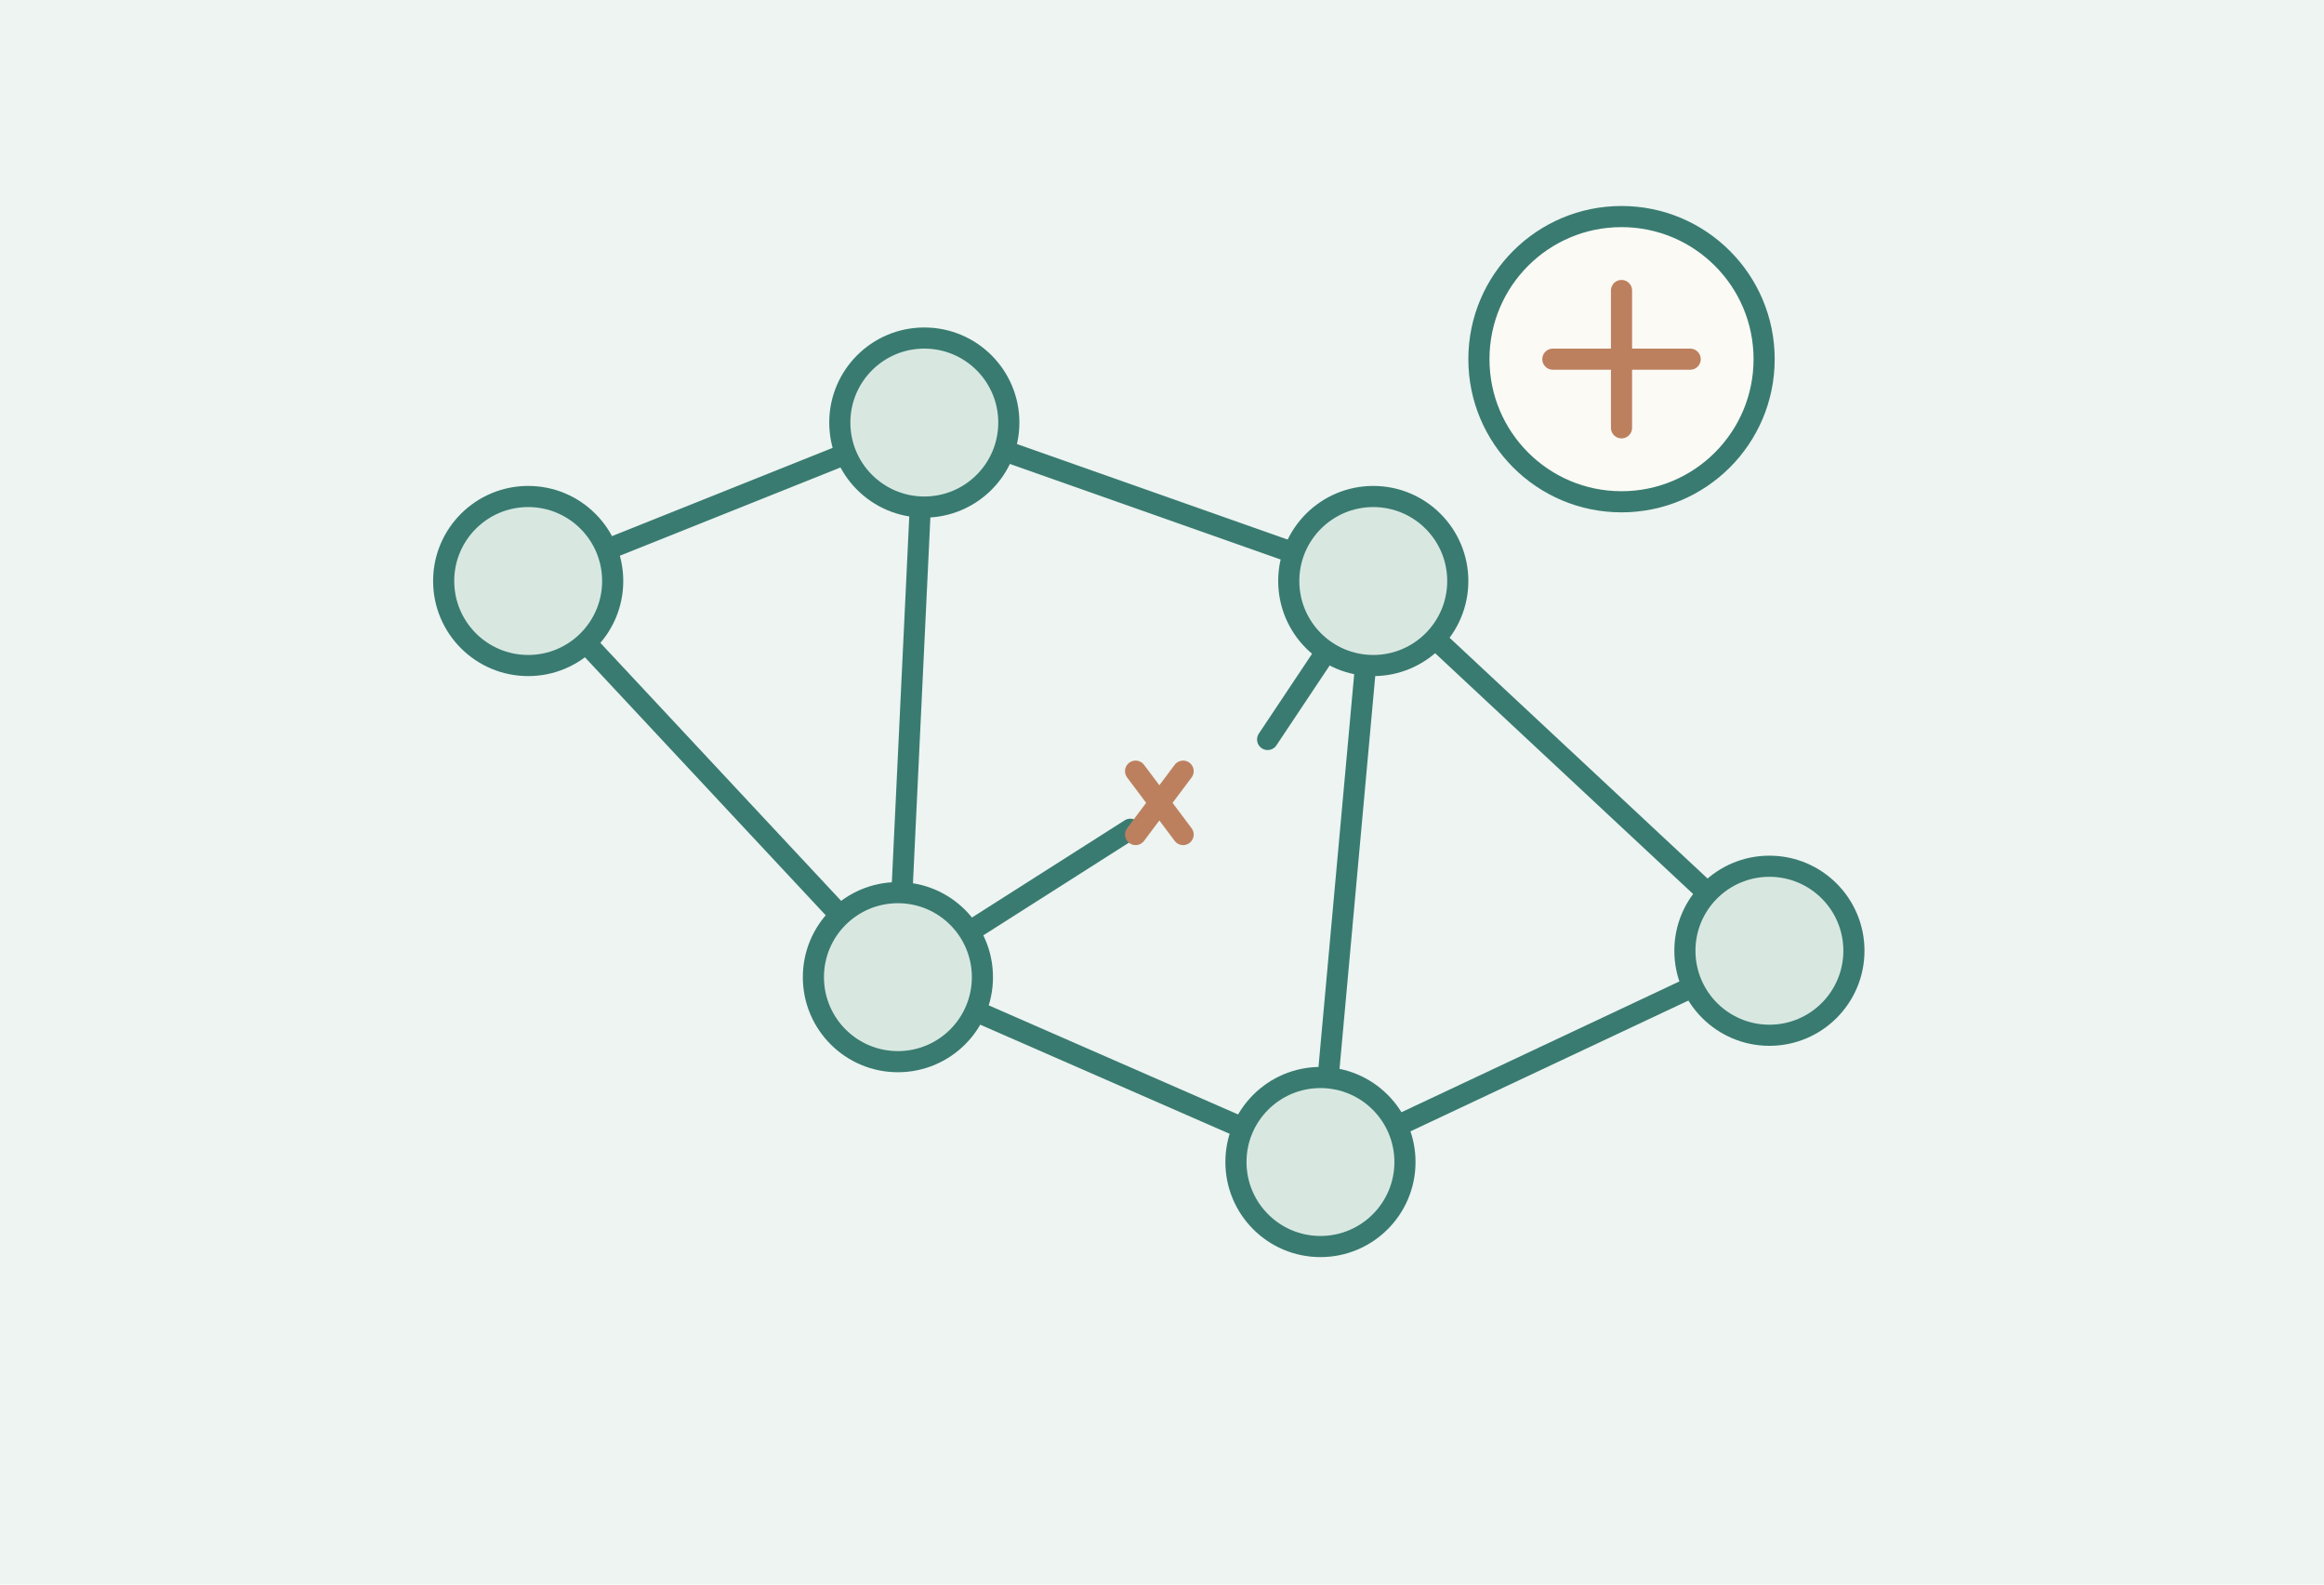
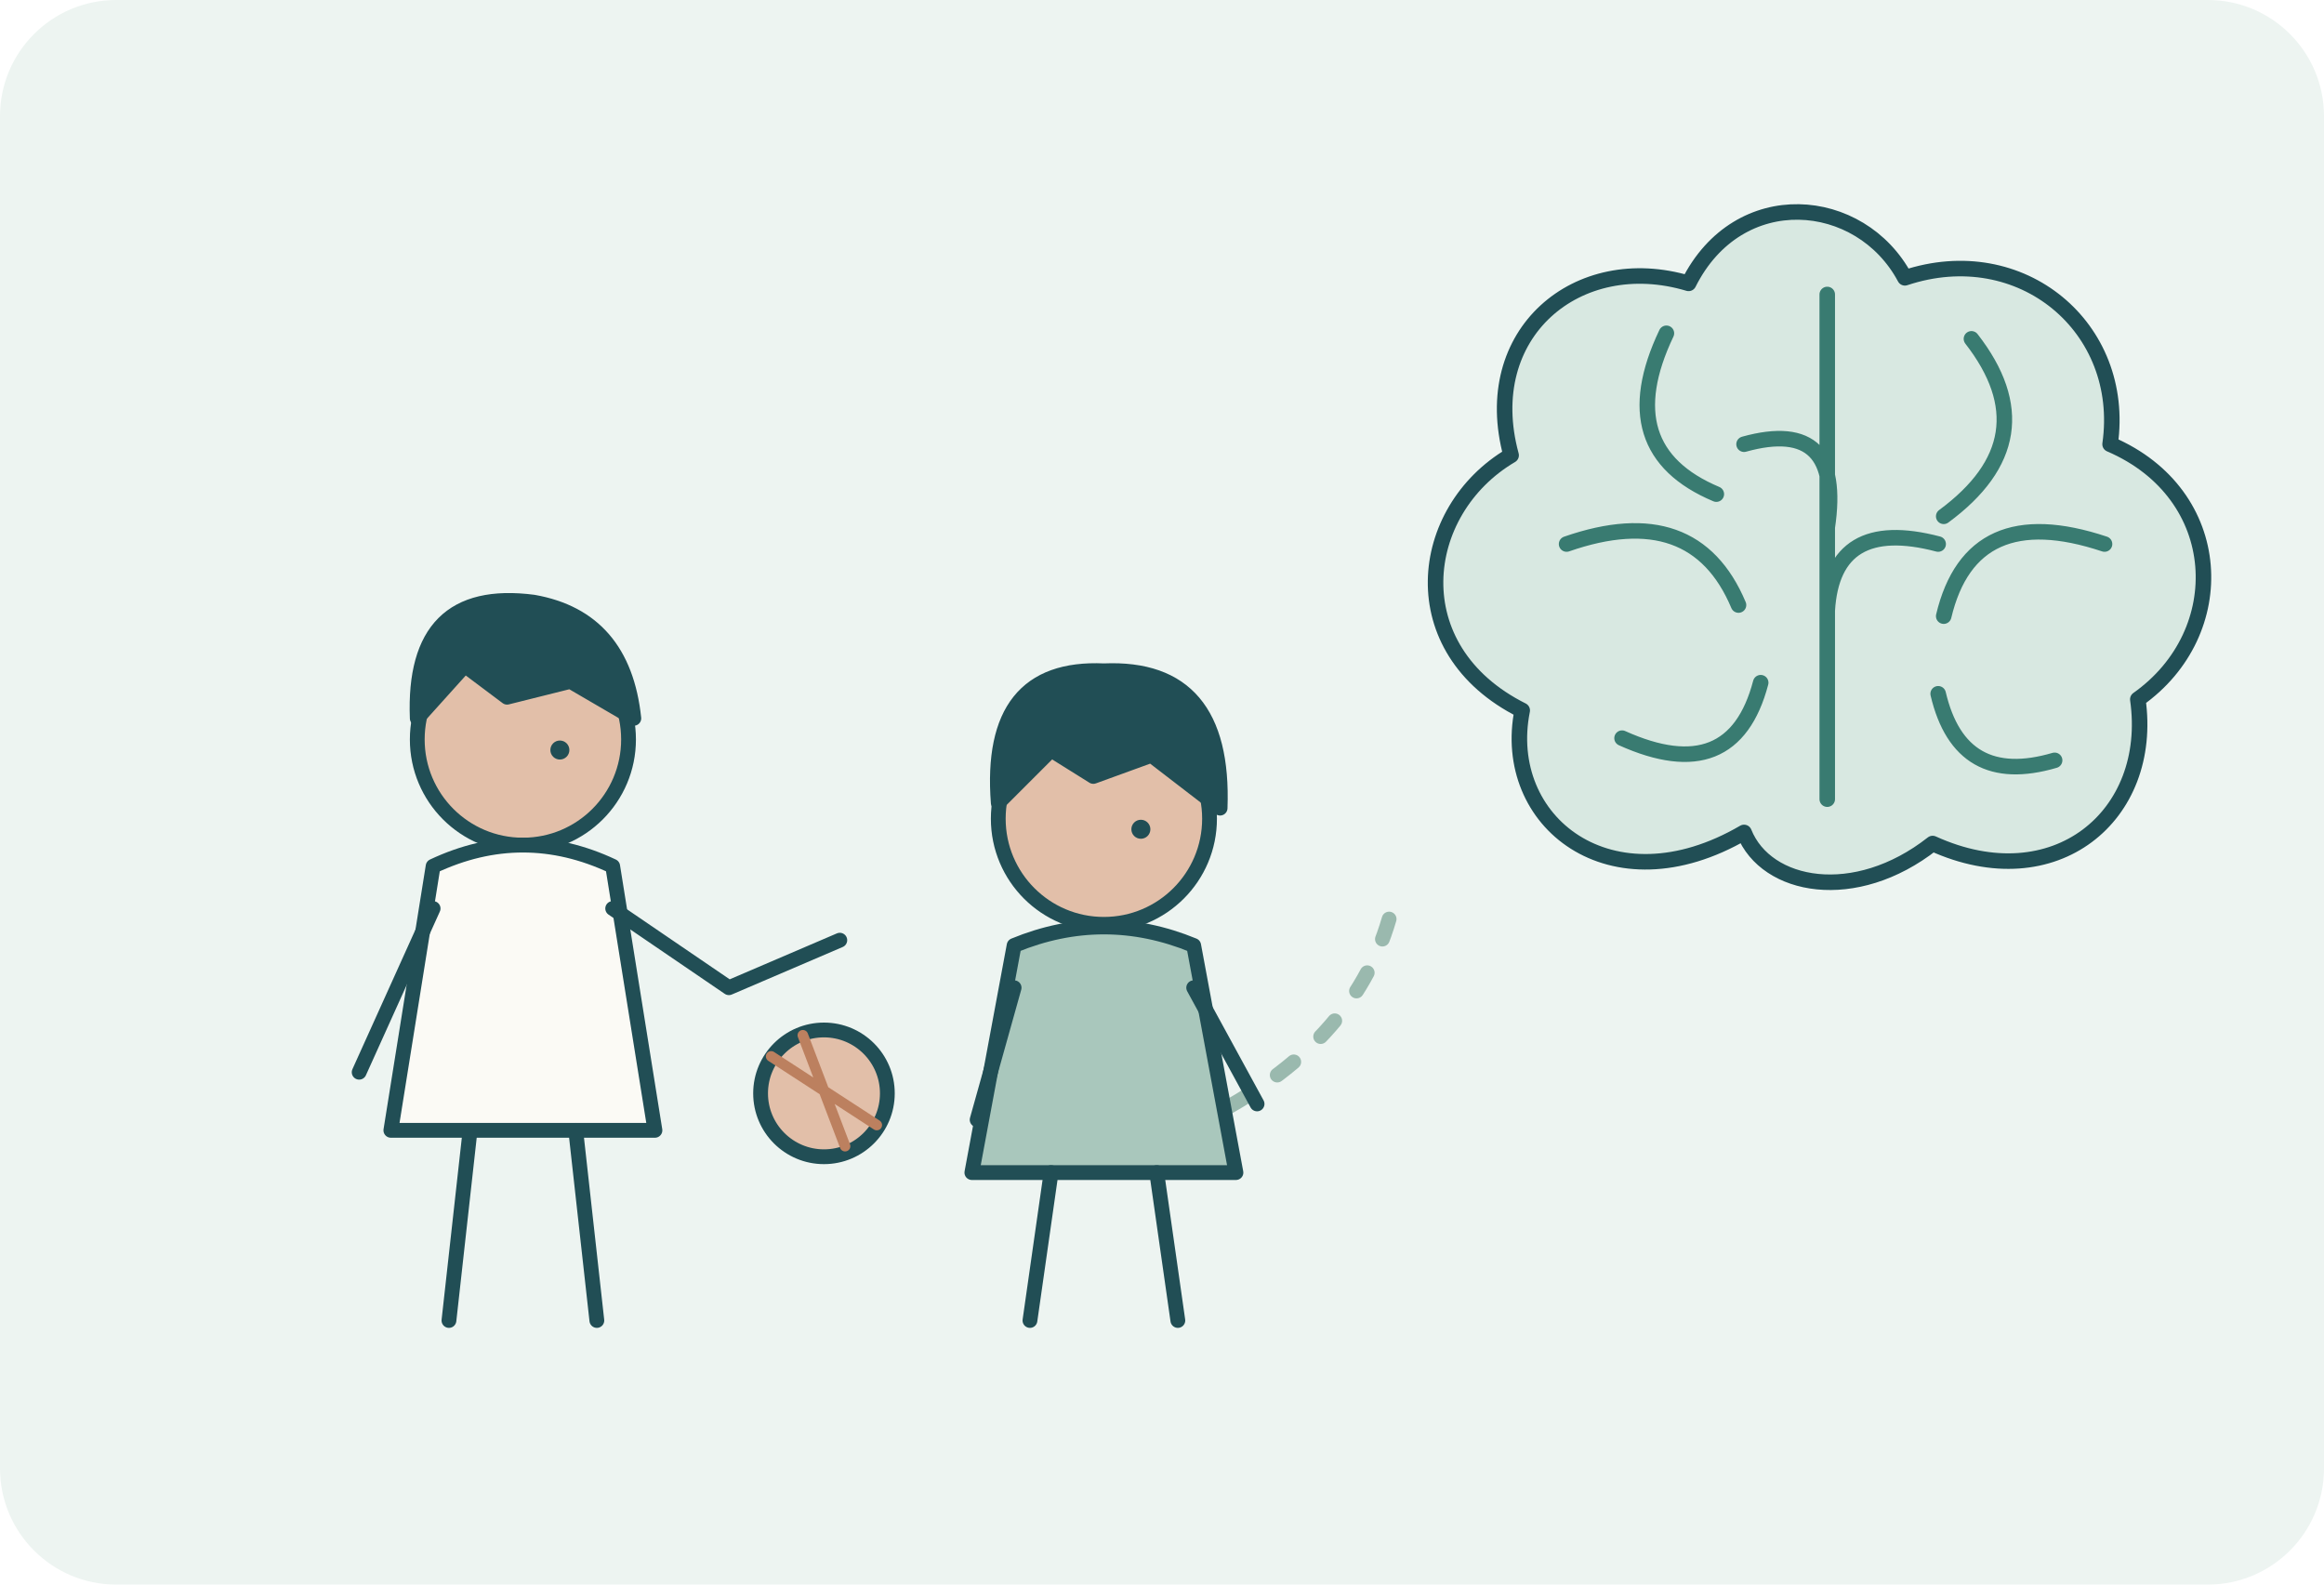
- <svg xmlns="http://www.w3.org/2000/svg" viewBox="0 0 440 300" role="img">
-   <rect width="440" height="300" fill="#edf4f1" />
-   <g stroke="#397b71" stroke-width="4" stroke-linecap="round" stroke-linejoin="round">
-     <g fill="none">
-       <path d="m100 110 75-30 85 30 75 70-85 40-80-35-70-75m75-30-5 105m90-75-10 110m-80-35 44-28m26-17 20-30" />
-       <path d="m215 146 9 12m0-12-9 12" stroke="#bc805f" />
+ <svg xmlns="http://www.w3.org/2000/svg" viewBox="0 0 440 300" role="img" aria-label="Children in a social interaction scene alongside a prominent brain, illustrating research on social difficulties such as those associated with autism">
+   <rect width="440" height="300" rx="22" fill="#edf4f1" />
+   <g stroke="#214e55" stroke-width="2.8" stroke-linecap="round" stroke-linejoin="round">
+     <g transform="translate(284 40) scale(1.05)">
+       <path d="M44 112C20 126 0 110 4 90C-18 79-15 54 2 44C-4 22 14 7 34 13C43-5 65-3 73 12C94 5 113 21 110 42C131 51 132 76 115 88C118 109 100 124 78 114C64 125 48 122 44 112Z" fill="#d8e8e1" />
+       <path d="M59 15v91M30 22q-10 21 9 29m-27 9q23-8 31 11m-21 24q20 9 25-10M85 23q14 18-5 32m29 5q-24-8-29 13m20 26q-17 5-21-12M44 42q18-5 15 15m20 3q-19-5-20 12" fill="none" stroke="#397b71" />
    </g>
-     <g fill="#d8e8e1">
-       <circle cx="100" cy="110" r="16" />
-       <circle cx="175" cy="80" r="16" />
-       <circle cx="260" cy="110" r="16" />
-       <circle cx="335" cy="180" r="16" />
-       <circle cx="250" cy="220" r="16" />
-       <circle cx="170" cy="185" r="16" />
+     <path d="M263 174q-7 24-35 38" fill="none" stroke="#9ab9ae" stroke-dasharray="4 7" />
+     <g transform="translate(99 140)">
+       <circle cy="0" r="20" fill="#e2bfa9" />
+       <path d="M-20-4q-1-25 22-22 17 3 19 22l-12-7-12 3-8-6Z" fill="#214e55" />
+       <path d="M-17 24Q0 16 17 24l8 50h-50Z" fill="#fbfaf5" />
+       <path d="m-10 74-4 36m24-36 4 36M17 32l22 15 21-9M-17 32l-14 31" fill="none" />
+       <circle cx="7" cy="2" r="1.8" fill="#214e55" stroke="none" />
    </g>
-     <circle cx="307" cy="68" r="27" fill="#fbfaf5" />
-     <path d="M307 55v26m-13-13h26" stroke="#bc805f" />
+     <g transform="translate(209 155)">
+       <circle cy="0" r="20" fill="#e2bfa9" />
+       <path d="M-20-3q-2-26 20-25 23-1 22 26L9-12-2-8-10-13Z" fill="#214e55" />
+       <path d="M-17 24Q0 17 17 24l8 43h-50Z" fill="#a9c7bc" />
+       <path d="m-10 67-4 28m24-28 4 28M-17 32l-7 25M17 32l12 22" fill="none" />
+       <circle cx="7" cy="2" r="1.8" fill="#214e55" stroke="none" />
+     </g>
+     <circle cx="156" cy="207" r="12" fill="#e2bfa9" />
+     <path d="m146 200 20 13m-14-17 8 21" fill="none" stroke="#bc805f" stroke-width="2" />
  </g>
</svg>
